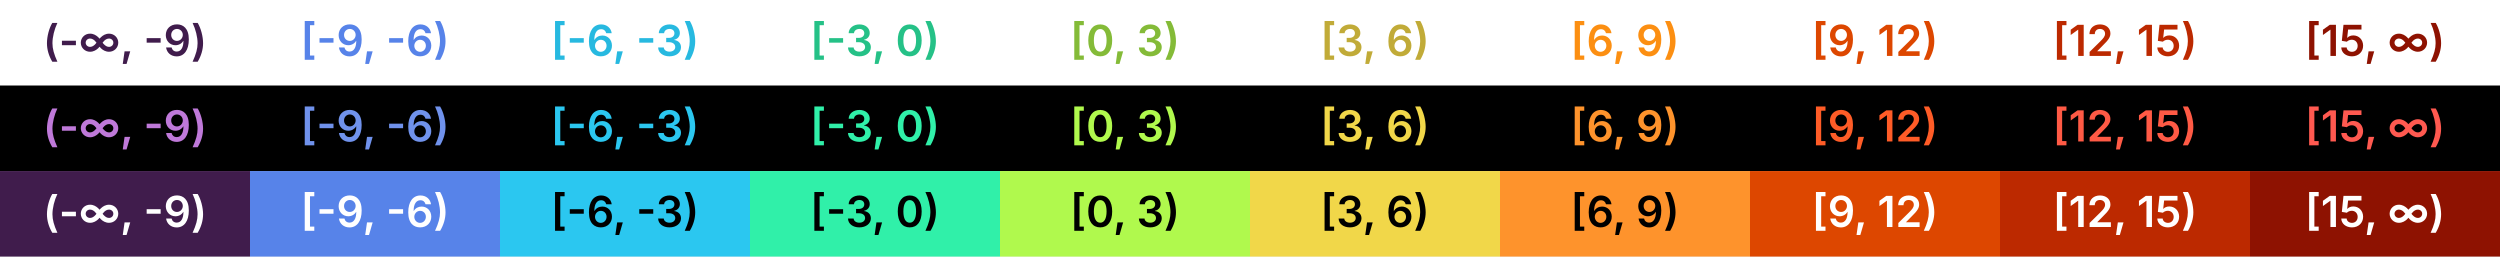
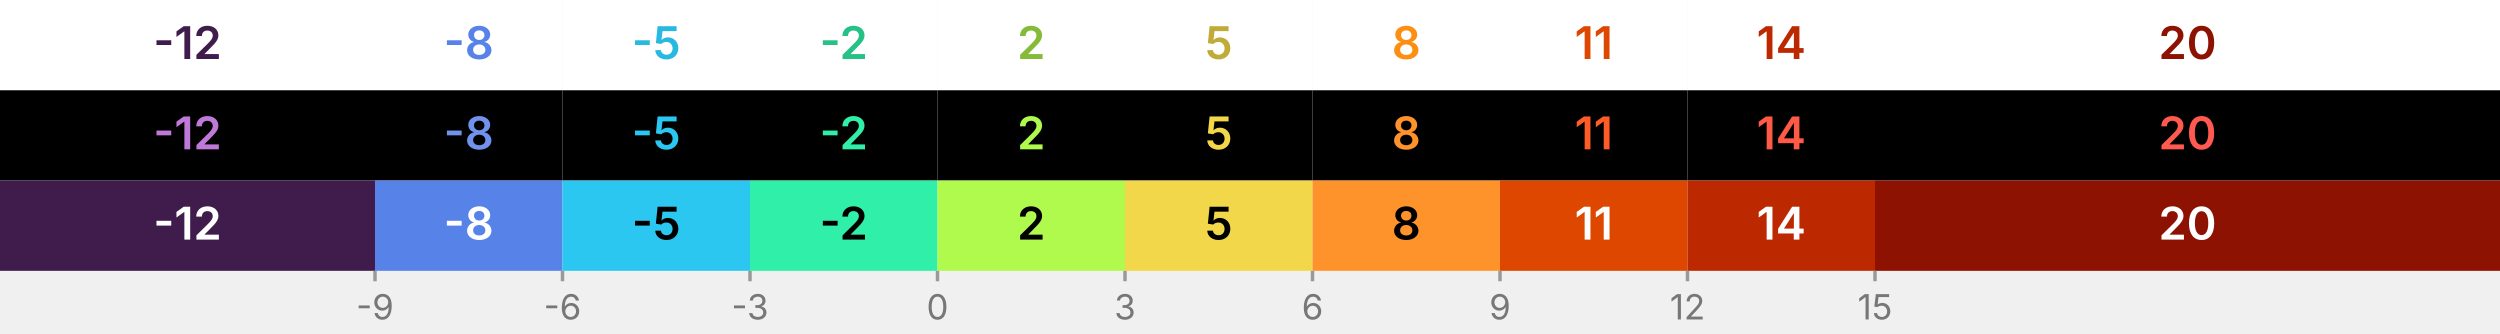
- <svg xmlns="http://www.w3.org/2000/svg" width="760" height="78" viewBox="0 0 760 78">
-   <rect x="0" y="0" width="76" height="26" fill="#FFFFFF" />
-   <text x="38.0" y="17.0" font-family="-apple-system, system-ui, sans-serif" font-size="13" font-weight="600" fill="#401C4C" text-anchor="middle">(-∞, -9)</text>
-   <rect x="76" y="0" width="76" height="26" fill="#FFFFFF" />
-   <text x="114.0" y="17.0" font-family="-apple-system, system-ui, sans-serif" font-size="13" font-weight="600" fill="#5783E9" text-anchor="middle">[-9, -6)</text>
-   <rect x="152" y="0" width="76" height="26" fill="#FFFFFF" />
-   <text x="190.0" y="17.0" font-family="-apple-system, system-ui, sans-serif" font-size="13" font-weight="600" fill="#27B9E0" text-anchor="middle">[-6, -3)</text>
-   <rect x="228" y="0" width="76" height="26" fill="#FFFFFF" />
-   <text x="266.0" y="17.0" font-family="-apple-system, system-ui, sans-serif" font-size="13" font-weight="600" fill="#25C187" text-anchor="middle">[-3, 0)</text>
-   <rect x="304" y="0" width="76" height="26" fill="#FFFFFF" />
-   <text x="342.0" y="17.0" font-family="-apple-system, system-ui, sans-serif" font-size="13" font-weight="600" fill="#84BB38" text-anchor="middle">[0, 3)</text>
-   <rect x="380" y="0" width="76" height="26" fill="#FFFFFF" />
-   <text x="418.0" y="17.0" font-family="-apple-system, system-ui, sans-serif" font-size="13" font-weight="600" fill="#C1AB38" text-anchor="middle">[3, 6)</text>
-   <rect x="456" y="0" width="76" height="26" fill="#FFFFFF" />
-   <text x="494.0" y="17.0" font-family="-apple-system, system-ui, sans-serif" font-size="13" font-weight="600" fill="#FC8F12" text-anchor="middle">[6, 9)</text>
-   <rect x="532" y="0" width="76" height="26" fill="#FFFFFF" />
-   <text x="570.0" y="17.0" font-family="-apple-system, system-ui, sans-serif" font-size="13" font-weight="600" fill="#DD4700" text-anchor="middle">[9, 12)</text>
-   <rect x="608" y="0" width="76" height="26" fill="#FFFFFF" />
-   <text x="646.0" y="17.0" font-family="-apple-system, system-ui, sans-serif" font-size="13" font-weight="600" fill="#BC2900" text-anchor="middle">[12, 15)</text>
-   <rect x="684" y="0" width="76" height="26" fill="#FFFFFF" />
-   <text x="722.0" y="17.0" font-family="-apple-system, system-ui, sans-serif" font-size="13" font-weight="600" fill="#8E1201" text-anchor="middle">[15, ∞)</text>
-   <rect x="0" y="26" width="76" height="26" fill="#000000" />
-   <text x="38.0" y="43.0" font-family="-apple-system, system-ui, sans-serif" font-size="13" font-weight="600" fill="#BF79D9" text-anchor="middle">(-∞, -9)</text>
-   <rect x="76" y="26" width="76" height="26" fill="#000000" />
-   <text x="114.0" y="43.0" font-family="-apple-system, system-ui, sans-serif" font-size="13" font-weight="600" fill="#7092EC" text-anchor="middle">[-9, -6)</text>
-   <rect x="152" y="26" width="76" height="26" fill="#000000" />
-   <text x="190.0" y="43.0" font-family="-apple-system, system-ui, sans-serif" font-size="13" font-weight="600" fill="#2BC7F0" text-anchor="middle">[-6, -3)</text>
-   <rect x="228" y="26" width="76" height="26" fill="#000000" />
-   <text x="266.0" y="43.0" font-family="-apple-system, system-ui, sans-serif" font-size="13" font-weight="600" fill="#30F0A9" text-anchor="middle">[-3, 0)</text>
-   <rect x="304" y="26" width="76" height="26" fill="#000000" />
-   <text x="342.0" y="43.0" font-family="-apple-system, system-ui, sans-serif" font-size="13" font-weight="600" fill="#B0F94D" text-anchor="middle">[0, 3)</text>
-   <rect x="380" y="26" width="76" height="26" fill="#000000" />
-   <text x="418.0" y="43.0" font-family="-apple-system, system-ui, sans-serif" font-size="13" font-weight="600" fill="#F1D749" text-anchor="middle">[3, 6)</text>
-   <rect x="456" y="26" width="76" height="26" fill="#000000" />
-   <text x="494.0" y="43.0" font-family="-apple-system, system-ui, sans-serif" font-size="13" font-weight="600" fill="#FE932C" text-anchor="middle">[6, 9)</text>
-   <rect x="532" y="26" width="76" height="26" fill="#000000" />
-   <text x="570.0" y="43.0" font-family="-apple-system, system-ui, sans-serif" font-size="13" font-weight="600" fill="#FF5C27" text-anchor="middle">[9, 12)</text>
-   <rect x="608" y="26" width="76" height="26" fill="#000000" />
-   <text x="646.0" y="43.0" font-family="-apple-system, system-ui, sans-serif" font-size="13" font-weight="600" fill="#FF5A45" text-anchor="middle">[12, 15)</text>
-   <rect x="684" y="26" width="76" height="26" fill="#000000" />
-   <text x="722.0" y="43.0" font-family="-apple-system, system-ui, sans-serif" font-size="13" font-weight="600" fill="#FF5950" text-anchor="middle">[15, ∞)</text>
-   <rect x="0" y="52" width="76" height="26" fill="#401C4C" />
-   <text x="38.0" y="69.0" font-family="-apple-system, system-ui, sans-serif" font-size="13" font-weight="600" fill="#FFFFFF" text-anchor="middle">(-∞, -9)</text>
-   <rect x="76" y="52" width="76" height="26" fill="#5783E9" />
-   <text x="114.0" y="69.0" font-family="-apple-system, system-ui, sans-serif" font-size="13" font-weight="600" fill="#FFFFFF" text-anchor="middle">[-9, -6)</text>
-   <rect x="152" y="52" width="76" height="26" fill="#2BC7F0" />
-   <text x="190.0" y="69.0" font-family="-apple-system, system-ui, sans-serif" font-size="13" font-weight="600" fill="#000000" text-anchor="middle">[-6, -3)</text>
-   <rect x="228" y="52" width="76" height="26" fill="#30F0A9" />
-   <text x="266.0" y="69.0" font-family="-apple-system, system-ui, sans-serif" font-size="13" font-weight="600" fill="#000000" text-anchor="middle">[-3, 0)</text>
-   <rect x="304" y="52" width="76" height="26" fill="#B0F94D" />
-   <text x="342.0" y="69.0" font-family="-apple-system, system-ui, sans-serif" font-size="13" font-weight="600" fill="#000000" text-anchor="middle">[0, 3)</text>
-   <rect x="380" y="52" width="76" height="26" fill="#F1D749" />
-   <text x="418.0" y="69.0" font-family="-apple-system, system-ui, sans-serif" font-size="13" font-weight="600" fill="#000000" text-anchor="middle">[3, 6)</text>
-   <rect x="456" y="52" width="76" height="26" fill="#FE932C" />
-   <text x="494.0" y="69.0" font-family="-apple-system, system-ui, sans-serif" font-size="13" font-weight="600" fill="#000000" text-anchor="middle">[6, 9)</text>
-   <rect x="532" y="52" width="76" height="26" fill="#DD4700" />
-   <text x="570.0" y="69.0" font-family="-apple-system, system-ui, sans-serif" font-size="13" font-weight="600" fill="#FFFFFF" text-anchor="middle">[9, 12)</text>
-   <rect x="608" y="52" width="76" height="26" fill="#BC2900" />
-   <text x="646.0" y="69.0" font-family="-apple-system, system-ui, sans-serif" font-size="13" font-weight="600" fill="#FFFFFF" text-anchor="middle">[12, 15)</text>
-   <rect x="684" y="52" width="76" height="26" fill="#8E1201" />
-   <text x="722.0" y="69.0" font-family="-apple-system, system-ui, sans-serif" font-size="13" font-weight="600" fill="#FFFFFF" text-anchor="middle">[15, ∞)</text>
+ <svg xmlns="http://www.w3.org/2000/svg" width="720" height="96" viewBox="0 0 720 96">
+   <rect x="0.0" y="0" width="108.0" height="26" fill="#FFFFFF" />
+   <text x="54.0" y="17.0" font-family="-apple-system, system-ui, sans-serif" font-size="13" font-weight="600" fill="#401C4C" text-anchor="middle">-12</text>
+   <rect x="108.0" y="0" width="54.0" height="26" fill="#FFFFFF" />
+   <text x="135.0" y="17.0" font-family="-apple-system, system-ui, sans-serif" font-size="13" font-weight="600" fill="#5783E9" text-anchor="middle">-8</text>
+   <rect x="162.0" y="0" width="54.0" height="26" fill="#FFFFFF" />
+   <text x="189.0" y="17.0" font-family="-apple-system, system-ui, sans-serif" font-size="13" font-weight="600" fill="#27B9E0" text-anchor="middle">-5</text>
+   <rect x="216.0" y="0" width="54.0" height="26" fill="#FFFFFF" />
+   <text x="243.0" y="17.0" font-family="-apple-system, system-ui, sans-serif" font-size="13" font-weight="600" fill="#25C187" text-anchor="middle">-2</text>
+   <rect x="270.0" y="0" width="54.0" height="26" fill="#FFFFFF" />
+   <text x="297.0" y="17.0" font-family="-apple-system, system-ui, sans-serif" font-size="13" font-weight="600" fill="#84BB38" text-anchor="middle">2</text>
+   <rect x="324.0" y="0" width="54.0" height="26" fill="#FFFFFF" />
+   <text x="351.0" y="17.0" font-family="-apple-system, system-ui, sans-serif" font-size="13" font-weight="600" fill="#C1AB38" text-anchor="middle">5</text>
+   <rect x="378.0" y="0" width="54.0" height="26" fill="#FFFFFF" />
+   <text x="405.0" y="17.0" font-family="-apple-system, system-ui, sans-serif" font-size="13" font-weight="600" fill="#FC8F12" text-anchor="middle">8</text>
+   <rect x="432.0" y="0" width="54.0" height="26" fill="#FFFFFF" />
+   <text x="459.0" y="17.0" font-family="-apple-system, system-ui, sans-serif" font-size="13" font-weight="600" fill="#DD4700" text-anchor="middle">11</text>
+   <rect x="486.0" y="0" width="54.0" height="26" fill="#FFFFFF" />
+   <text x="513.0" y="17.0" font-family="-apple-system, system-ui, sans-serif" font-size="13" font-weight="600" fill="#BC2900" text-anchor="middle">14</text>
+   <rect x="540.0" y="0" width="180.0" height="26" fill="#FFFFFF" />
+   <text x="630.0" y="17.0" font-family="-apple-system, system-ui, sans-serif" font-size="13" font-weight="600" fill="#8E1201" text-anchor="middle">20</text>
+   <rect x="0.0" y="26" width="108.0" height="26" fill="#000000" />
+   <text x="54.0" y="43.0" font-family="-apple-system, system-ui, sans-serif" font-size="13" font-weight="600" fill="#BF79D9" text-anchor="middle">-12</text>
+   <rect x="108.0" y="26" width="54.0" height="26" fill="#000000" />
+   <text x="135.0" y="43.0" font-family="-apple-system, system-ui, sans-serif" font-size="13" font-weight="600" fill="#7092EC" text-anchor="middle">-8</text>
+   <rect x="162.0" y="26" width="54.0" height="26" fill="#000000" />
+   <text x="189.0" y="43.0" font-family="-apple-system, system-ui, sans-serif" font-size="13" font-weight="600" fill="#2BC7F0" text-anchor="middle">-5</text>
+   <rect x="216.0" y="26" width="54.0" height="26" fill="#000000" />
+   <text x="243.0" y="43.0" font-family="-apple-system, system-ui, sans-serif" font-size="13" font-weight="600" fill="#30F0A9" text-anchor="middle">-2</text>
+   <rect x="270.0" y="26" width="54.0" height="26" fill="#000000" />
+   <text x="297.0" y="43.0" font-family="-apple-system, system-ui, sans-serif" font-size="13" font-weight="600" fill="#B0F94D" text-anchor="middle">2</text>
+   <rect x="324.0" y="26" width="54.0" height="26" fill="#000000" />
+   <text x="351.0" y="43.0" font-family="-apple-system, system-ui, sans-serif" font-size="13" font-weight="600" fill="#F1D749" text-anchor="middle">5</text>
+   <rect x="378.0" y="26" width="54.0" height="26" fill="#000000" />
+   <text x="405.0" y="43.0" font-family="-apple-system, system-ui, sans-serif" font-size="13" font-weight="600" fill="#FE932C" text-anchor="middle">8</text>
+   <rect x="432.0" y="26" width="54.0" height="26" fill="#000000" />
+   <text x="459.0" y="43.0" font-family="-apple-system, system-ui, sans-serif" font-size="13" font-weight="600" fill="#FF5C27" text-anchor="middle">11</text>
+   <rect x="486.0" y="26" width="54.0" height="26" fill="#000000" />
+   <text x="513.0" y="43.0" font-family="-apple-system, system-ui, sans-serif" font-size="13" font-weight="600" fill="#FF5A45" text-anchor="middle">14</text>
+   <rect x="540.0" y="26" width="180.0" height="26" fill="#000000" />
+   <text x="630.0" y="43.0" font-family="-apple-system, system-ui, sans-serif" font-size="13" font-weight="600" fill="#FF5950" text-anchor="middle">20</text>
+   <rect x="0.0" y="52" width="108.0" height="26" fill="#401C4C" />
+   <text x="54.0" y="69.0" font-family="-apple-system, system-ui, sans-serif" font-size="13" font-weight="600" fill="#FFFFFF" text-anchor="middle">-12</text>
+   <rect x="108.0" y="52" width="54.0" height="26" fill="#5783E9" />
+   <text x="135.0" y="69.0" font-family="-apple-system, system-ui, sans-serif" font-size="13" font-weight="600" fill="#FFFFFF" text-anchor="middle">-8</text>
+   <rect x="162.0" y="52" width="54.0" height="26" fill="#2BC7F0" />
+   <text x="189.0" y="69.0" font-family="-apple-system, system-ui, sans-serif" font-size="13" font-weight="600" fill="#000000" text-anchor="middle">-5</text>
+   <rect x="216.0" y="52" width="54.0" height="26" fill="#30F0A9" />
+   <text x="243.0" y="69.0" font-family="-apple-system, system-ui, sans-serif" font-size="13" font-weight="600" fill="#000000" text-anchor="middle">-2</text>
+   <rect x="270.0" y="52" width="54.0" height="26" fill="#B0F94D" />
+   <text x="297.0" y="69.0" font-family="-apple-system, system-ui, sans-serif" font-size="13" font-weight="600" fill="#000000" text-anchor="middle">2</text>
+   <rect x="324.0" y="52" width="54.0" height="26" fill="#F1D749" />
+   <text x="351.0" y="69.0" font-family="-apple-system, system-ui, sans-serif" font-size="13" font-weight="600" fill="#000000" text-anchor="middle">5</text>
+   <rect x="378.0" y="52" width="54.0" height="26" fill="#FE932C" />
+   <text x="405.0" y="69.0" font-family="-apple-system, system-ui, sans-serif" font-size="13" font-weight="600" fill="#000000" text-anchor="middle">8</text>
+   <rect x="432.0" y="52" width="54.0" height="26" fill="#DD4700" />
+   <text x="459.0" y="69.0" font-family="-apple-system, system-ui, sans-serif" font-size="13" font-weight="600" fill="#FFFFFF" text-anchor="middle">11</text>
+   <rect x="486.0" y="52" width="54.0" height="26" fill="#BC2900" />
+   <text x="513.0" y="69.0" font-family="-apple-system, system-ui, sans-serif" font-size="13" font-weight="600" fill="#FFFFFF" text-anchor="middle">14</text>
+   <rect x="540.0" y="52" width="180.0" height="26" fill="#8E1201" />
+   <text x="630.0" y="69.0" font-family="-apple-system, system-ui, sans-serif" font-size="13" font-weight="600" fill="#FFFFFF" text-anchor="middle">20</text>
+   <line x1="108.0" y1="78" x2="108.0" y2="81" stroke="#999" />
+   <text x="108.0" y="92" font-family="-apple-system, system-ui, sans-serif" font-size="10" fill="#777" text-anchor="middle">-9</text>
+   <line x1="162.0" y1="78" x2="162.0" y2="81" stroke="#999" />
+   <text x="162.0" y="92" font-family="-apple-system, system-ui, sans-serif" font-size="10" fill="#777" text-anchor="middle">-6</text>
+   <line x1="216.0" y1="78" x2="216.0" y2="81" stroke="#999" />
+   <text x="216.0" y="92" font-family="-apple-system, system-ui, sans-serif" font-size="10" fill="#777" text-anchor="middle">-3</text>
+   <line x1="270.0" y1="78" x2="270.0" y2="81" stroke="#999" />
+   <text x="270.0" y="92" font-family="-apple-system, system-ui, sans-serif" font-size="10" fill="#777" text-anchor="middle">0</text>
+   <line x1="324.0" y1="78" x2="324.0" y2="81" stroke="#999" />
+   <text x="324.0" y="92" font-family="-apple-system, system-ui, sans-serif" font-size="10" fill="#777" text-anchor="middle">3</text>
+   <line x1="378.0" y1="78" x2="378.0" y2="81" stroke="#999" />
+   <text x="378.0" y="92" font-family="-apple-system, system-ui, sans-serif" font-size="10" fill="#777" text-anchor="middle">6</text>
+   <line x1="432.0" y1="78" x2="432.0" y2="81" stroke="#999" />
+   <text x="432.0" y="92" font-family="-apple-system, system-ui, sans-serif" font-size="10" fill="#777" text-anchor="middle">9</text>
+   <line x1="486.0" y1="78" x2="486.0" y2="81" stroke="#999" />
+   <text x="486.0" y="92" font-family="-apple-system, system-ui, sans-serif" font-size="10" fill="#777" text-anchor="middle">12</text>
+   <line x1="540.0" y1="78" x2="540.0" y2="81" stroke="#999" />
+   <text x="540.0" y="92" font-family="-apple-system, system-ui, sans-serif" font-size="10" fill="#777" text-anchor="middle">15</text>
</svg>
